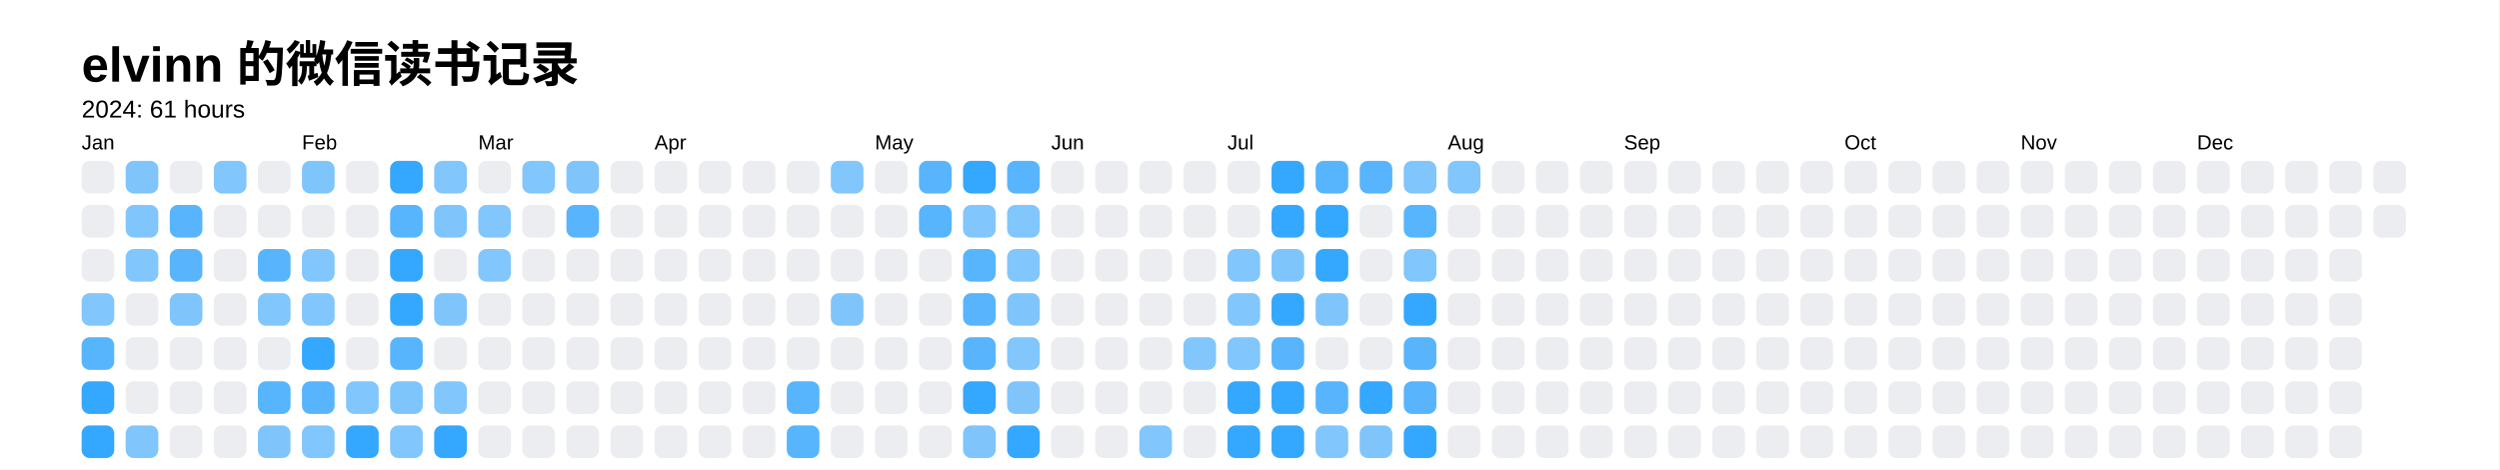
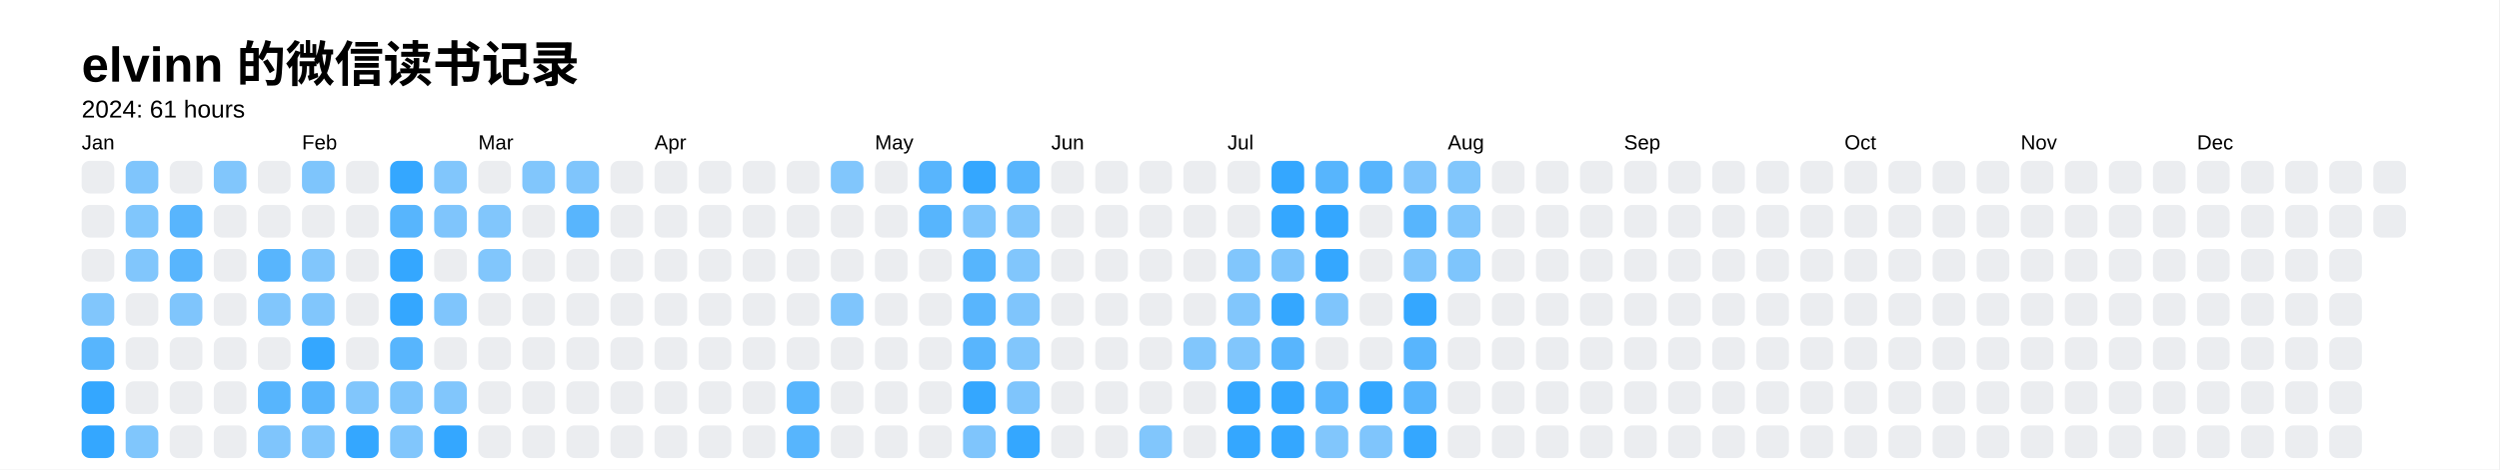
<svg xmlns="http://www.w3.org/2000/svg" baseProfile="full" height="57.5mm" version="1.1" viewBox="0,0,306.2,57.5" width="306.2mm">
  <defs />
  <rect fill="#FFFFFF" height="57.5" width="306.2" x="0" y="0" />
  <text fill="#000000" style="font-size:6px; font-family:Arial; font-weight:bold;" x="10" y="10">elvinn 的微信读书记录</text>
  <text fill="#000000" style="font-size:3px; font-family:Arial;" x="10" y="14.4">2024: 61 hours</text>
  <text fill="#000000" style="font-size:2.5px; font-family:Arial" x="10" y="18.3">Jan</text>
  <rect fill="#EBEDF0" height="4" rx="1" ry="1" width="4" x="10" y="19.7" />
  <rect fill="#EBEDF0" height="4" rx="1" ry="1" width="4" x="10" y="25.1" />
  <rect fill="#EBEDF0" height="4" rx="1" ry="1" width="4" x="10" y="30.5" />
  <rect fill="#81c6fc" height="4" rx="1" ry="1" width="4" x="10" y="35.9" />
  <rect fill="#57b5fd" height="4" rx="1" ry="1" width="4" x="10" y="41.3" />
  <rect fill="#34A7FF" height="4" rx="1" ry="1" width="4" x="10" y="46.7" />
  <rect fill="#34A7FF" height="4" rx="1" ry="1" width="4" x="10" y="52.1" />
  <rect fill="#7fc5fc" height="4" rx="1" ry="1" width="4" x="15.4" y="19.7" />
  <rect fill="#80c6fc" height="4" rx="1" ry="1" width="4" x="15.4" y="25.1" />
  <rect fill="#81c6fc" height="4" rx="1" ry="1" width="4" x="15.4" y="30.5" />
  <rect fill="#EBEDF0" height="4" rx="1" ry="1" width="4" x="15.4" y="35.9" />
  <rect fill="#EBEDF0" height="4" rx="1" ry="1" width="4" x="15.4" y="41.3" />
  <rect fill="#EBEDF0" height="4" rx="1" ry="1" width="4" x="15.4" y="46.7" />
  <rect fill="#80c6fc" height="4" rx="1" ry="1" width="4" x="15.4" y="52.1" />
  <rect fill="#EBEDF0" height="4" rx="1" ry="1" width="4" x="20.8" y="19.7" />
  <rect fill="#58b5fd" height="4" rx="1" ry="1" width="4" x="20.8" y="25.1" />
  <rect fill="#58b5fd" height="4" rx="1" ry="1" width="4" x="20.8" y="30.5" />
  <rect fill="#7fc5fc" height="4" rx="1" ry="1" width="4" x="20.8" y="35.9" />
  <rect fill="#EBEDF0" height="4" rx="1" ry="1" width="4" x="20.8" y="41.3" />
  <rect fill="#EBEDF0" height="4" rx="1" ry="1" width="4" x="20.8" y="46.7" />
  <rect fill="#EBEDF0" height="4" rx="1" ry="1" width="4" x="20.8" y="52.1" />
  <rect fill="#81c6fc" height="4" rx="1" ry="1" width="4" x="26.2" y="19.7" />
  <rect fill="#EBEDF0" height="4" rx="1" ry="1" width="4" x="26.2" y="25.1" />
  <rect fill="#EBEDF0" height="4" rx="1" ry="1" width="4" x="26.2" y="30.5" />
  <rect fill="#EBEDF0" height="4" rx="1" ry="1" width="4" x="26.2" y="35.9" />
  <rect fill="#EBEDF0" height="4" rx="1" ry="1" width="4" x="26.2" y="41.3" />
  <rect fill="#EBEDF0" height="4" rx="1" ry="1" width="4" x="26.2" y="46.7" />
  <rect fill="#EBEDF0" height="4" rx="1" ry="1" width="4" x="26.2" y="52.1" />
  <rect fill="#EBEDF0" height="4" rx="1" ry="1" width="4" x="31.6" y="19.7" />
  <rect fill="#EBEDF0" height="4" rx="1" ry="1" width="4" x="31.6" y="25.1" />
  <rect fill="#58b5fd" height="4" rx="1" ry="1" width="4" x="31.6" y="30.5" />
  <rect fill="#81c6fc" height="4" rx="1" ry="1" width="4" x="31.6" y="35.9" />
  <rect fill="#EBEDF0" height="4" rx="1" ry="1" width="4" x="31.6" y="41.3" />
  <rect fill="#57b5fd" height="4" rx="1" ry="1" width="4" x="31.6" y="46.7" />
  <rect fill="#7fc5fc" height="4" rx="1" ry="1" width="4" x="31.6" y="52.1" />
  <text fill="#000000" style="font-size:2.5px; font-family:Arial" x="37.0" y="18.3">Feb</text>
  <rect fill="#7ec5fc" height="4" rx="1" ry="1" width="4" x="37.0" y="19.7" />
  <rect fill="#EBEDF0" height="4" rx="1" ry="1" width="4" x="37.0" y="25.1" />
  <rect fill="#81c6fc" height="4" rx="1" ry="1" width="4" x="37.0" y="30.5" />
  <rect fill="#81c6fc" height="4" rx="1" ry="1" width="4" x="37.0" y="35.9" />
  <rect fill="#34A7FF" height="4" rx="1" ry="1" width="4" x="37.0" y="41.3" />
  <rect fill="#58b5fd" height="4" rx="1" ry="1" width="4" x="37.0" y="46.7" />
  <rect fill="#81c6fc" height="4" rx="1" ry="1" width="4" x="37.0" y="52.1" />
  <rect fill="#EBEDF0" height="4" rx="1" ry="1" width="4" x="42.4" y="19.7" />
  <rect fill="#EBEDF0" height="4" rx="1" ry="1" width="4" x="42.4" y="25.1" />
  <rect fill="#EBEDF0" height="4" rx="1" ry="1" width="4" x="42.4" y="30.5" />
  <rect fill="#EBEDF0" height="4" rx="1" ry="1" width="4" x="42.4" y="35.9" />
  <rect fill="#EBEDF0" height="4" rx="1" ry="1" width="4" x="42.4" y="41.3" />
  <rect fill="#81c6fc" height="4" rx="1" ry="1" width="4" x="42.4" y="46.7" />
  <rect fill="#34A7FF" height="4" rx="1" ry="1" width="4" x="42.4" y="52.1" />
  <rect fill="#34A7FF" height="4" rx="1" ry="1" width="4" x="47.8" y="19.7" />
  <rect fill="#57b5fd" height="4" rx="1" ry="1" width="4" x="47.8" y="25.1" />
  <rect fill="#34A7FF" height="4" rx="1" ry="1" width="4" x="47.8" y="30.5" />
  <rect fill="#34A7FF" height="4" rx="1" ry="1" width="4" x="47.8" y="35.9" />
  <rect fill="#57b5fd" height="4" rx="1" ry="1" width="4" x="47.8" y="41.3" />
  <rect fill="#7ec5fc" height="4" rx="1" ry="1" width="4" x="47.8" y="46.7" />
  <rect fill="#81c6fc" height="4" rx="1" ry="1" width="4" x="47.8" y="52.1" />
  <rect fill="#81c6fc" height="4" rx="1" ry="1" width="4" x="53.2" y="19.7" />
  <rect fill="#7fc5fc" height="4" rx="1" ry="1" width="4" x="53.2" y="25.1" />
  <rect fill="#EBEDF0" height="4" rx="1" ry="1" width="4" x="53.2" y="30.5" />
  <rect fill="#7fc5fc" height="4" rx="1" ry="1" width="4" x="53.2" y="35.9" />
  <rect fill="#EBEDF0" height="4" rx="1" ry="1" width="4" x="53.2" y="41.3" />
  <rect fill="#81c6fc" height="4" rx="1" ry="1" width="4" x="53.2" y="46.7" />
  <rect fill="#34A7FF" height="4" rx="1" ry="1" width="4" x="53.2" y="52.1" />
  <text fill="#000000" style="font-size:2.5px; font-family:Arial" x="58.6" y="18.3">Mar</text>
  <rect fill="#EBEDF0" height="4" rx="1" ry="1" width="4" x="58.6" y="19.7" />
  <rect fill="#81c6fc" height="4" rx="1" ry="1" width="4" x="58.6" y="25.1" />
  <rect fill="#81c6fc" height="4" rx="1" ry="1" width="4" x="58.6" y="30.5" />
  <rect fill="#EBEDF0" height="4" rx="1" ry="1" width="4" x="58.6" y="35.9" />
  <rect fill="#EBEDF0" height="4" rx="1" ry="1" width="4" x="58.6" y="41.3" />
  <rect fill="#EBEDF0" height="4" rx="1" ry="1" width="4" x="58.6" y="46.7" />
  <rect fill="#EBEDF0" height="4" rx="1" ry="1" width="4" x="58.6" y="52.1" />
  <rect fill="#81c6fc" height="4" rx="1" ry="1" width="4" x="64" y="19.7" />
  <rect fill="#EBEDF0" height="4" rx="1" ry="1" width="4" x="64" y="25.1" />
  <rect fill="#EBEDF0" height="4" rx="1" ry="1" width="4" x="64" y="30.5" />
  <rect fill="#EBEDF0" height="4" rx="1" ry="1" width="4" x="64" y="35.9" />
  <rect fill="#EBEDF0" height="4" rx="1" ry="1" width="4" x="64" y="41.3" />
  <rect fill="#EBEDF0" height="4" rx="1" ry="1" width="4" x="64" y="46.7" />
  <rect fill="#EBEDF0" height="4" rx="1" ry="1" width="4" x="64" y="52.1" />
  <rect fill="#7fc5fc" height="4" rx="1" ry="1" width="4" x="69.4" y="19.7" />
  <rect fill="#58b5fd" height="4" rx="1" ry="1" width="4" x="69.4" y="25.1" />
  <rect fill="#EBEDF0" height="4" rx="1" ry="1" width="4" x="69.4" y="30.5" />
  <rect fill="#EBEDF0" height="4" rx="1" ry="1" width="4" x="69.4" y="35.9" />
  <rect fill="#EBEDF0" height="4" rx="1" ry="1" width="4" x="69.4" y="41.3" />
  <rect fill="#EBEDF0" height="4" rx="1" ry="1" width="4" x="69.4" y="46.7" />
  <rect fill="#EBEDF0" height="4" rx="1" ry="1" width="4" x="69.4" y="52.1" />
  <rect fill="#EBEDF0" height="4" rx="1" ry="1" width="4" x="74.8" y="19.7" />
  <rect fill="#EBEDF0" height="4" rx="1" ry="1" width="4" x="74.8" y="25.1" />
  <rect fill="#EBEDF0" height="4" rx="1" ry="1" width="4" x="74.8" y="30.5" />
  <rect fill="#EBEDF0" height="4" rx="1" ry="1" width="4" x="74.8" y="35.9" />
  <rect fill="#EBEDF0" height="4" rx="1" ry="1" width="4" x="74.8" y="41.3" />
  <rect fill="#EBEDF0" height="4" rx="1" ry="1" width="4" x="74.8" y="46.7" />
  <rect fill="#EBEDF0" height="4" rx="1" ry="1" width="4" x="74.8" y="52.1" />
  <text fill="#000000" style="font-size:2.5px; font-family:Arial" x="80.2" y="18.3">Apr</text>
  <rect fill="#EBEDF0" height="4" rx="1" ry="1" width="4" x="80.2" y="19.7" />
  <rect fill="#EBEDF0" height="4" rx="1" ry="1" width="4" x="80.2" y="25.1" />
  <rect fill="#EBEDF0" height="4" rx="1" ry="1" width="4" x="80.2" y="30.5" />
  <rect fill="#EBEDF0" height="4" rx="1" ry="1" width="4" x="80.2" y="35.9" />
  <rect fill="#EBEDF0" height="4" rx="1" ry="1" width="4" x="80.2" y="41.3" />
  <rect fill="#EBEDF0" height="4" rx="1" ry="1" width="4" x="80.2" y="46.7" />
  <rect fill="#EBEDF0" height="4" rx="1" ry="1" width="4" x="80.2" y="52.1" />
  <rect fill="#EBEDF0" height="4" rx="1" ry="1" width="4" x="85.6" y="19.7" />
  <rect fill="#EBEDF0" height="4" rx="1" ry="1" width="4" x="85.6" y="25.1" />
  <rect fill="#EBEDF0" height="4" rx="1" ry="1" width="4" x="85.6" y="30.5" />
  <rect fill="#EBEDF0" height="4" rx="1" ry="1" width="4" x="85.6" y="35.9" />
  <rect fill="#EBEDF0" height="4" rx="1" ry="1" width="4" x="85.6" y="41.3" />
  <rect fill="#EBEDF0" height="4" rx="1" ry="1" width="4" x="85.6" y="46.7" />
  <rect fill="#EBEDF0" height="4" rx="1" ry="1" width="4" x="85.6" y="52.1" />
  <rect fill="#EBEDF0" height="4" rx="1" ry="1" width="4" x="91" y="19.7" />
  <rect fill="#EBEDF0" height="4" rx="1" ry="1" width="4" x="91" y="25.1" />
  <rect fill="#EBEDF0" height="4" rx="1" ry="1" width="4" x="91" y="30.5" />
  <rect fill="#EBEDF0" height="4" rx="1" ry="1" width="4" x="91" y="35.9" />
  <rect fill="#EBEDF0" height="4" rx="1" ry="1" width="4" x="91" y="41.3" />
  <rect fill="#EBEDF0" height="4" rx="1" ry="1" width="4" x="91" y="46.7" />
  <rect fill="#EBEDF0" height="4" rx="1" ry="1" width="4" x="91" y="52.1" />
  <rect fill="#EBEDF0" height="4" rx="1" ry="1" width="4" x="96.4" y="19.7" />
  <rect fill="#EBEDF0" height="4" rx="1" ry="1" width="4" x="96.4" y="25.1" />
  <rect fill="#EBEDF0" height="4" rx="1" ry="1" width="4" x="96.4" y="30.5" />
  <rect fill="#EBEDF0" height="4" rx="1" ry="1" width="4" x="96.4" y="35.9" />
  <rect fill="#EBEDF0" height="4" rx="1" ry="1" width="4" x="96.4" y="41.3" />
  <rect fill="#57b5fd" height="4" rx="1" ry="1" width="4" x="96.4" y="46.7" />
  <rect fill="#57b5fd" height="4" rx="1" ry="1" width="4" x="96.4" y="52.1" />
  <rect fill="#81c6fc" height="4" rx="1" ry="1" width="4" x="101.8" y="19.7" />
  <rect fill="#EBEDF0" height="4" rx="1" ry="1" width="4" x="101.8" y="25.1" />
  <rect fill="#EBEDF0" height="4" rx="1" ry="1" width="4" x="101.8" y="30.5" />
  <rect fill="#7fc5fc" height="4" rx="1" ry="1" width="4" x="101.8" y="35.9" />
  <rect fill="#EBEDF0" height="4" rx="1" ry="1" width="4" x="101.8" y="41.3" />
  <rect fill="#EBEDF0" height="4" rx="1" ry="1" width="4" x="101.8" y="46.7" />
  <rect fill="#EBEDF0" height="4" rx="1" ry="1" width="4" x="101.8" y="52.1" />
  <text fill="#000000" style="font-size:2.5px; font-family:Arial" x="107.2" y="18.3">May</text>
  <rect fill="#EBEDF0" height="4" rx="1" ry="1" width="4" x="107.2" y="19.7" />
  <rect fill="#EBEDF0" height="4" rx="1" ry="1" width="4" x="107.2" y="25.1" />
  <rect fill="#EBEDF0" height="4" rx="1" ry="1" width="4" x="107.2" y="30.5" />
  <rect fill="#EBEDF0" height="4" rx="1" ry="1" width="4" x="107.2" y="35.9" />
  <rect fill="#EBEDF0" height="4" rx="1" ry="1" width="4" x="107.2" y="41.3" />
  <rect fill="#EBEDF0" height="4" rx="1" ry="1" width="4" x="107.2" y="46.7" />
  <rect fill="#EBEDF0" height="4" rx="1" ry="1" width="4" x="107.2" y="52.1" />
  <rect fill="#58b5fd" height="4" rx="1" ry="1" width="4" x="112.6" y="19.7" />
  <rect fill="#57b5fd" height="4" rx="1" ry="1" width="4" x="112.6" y="25.1" />
  <rect fill="#EBEDF0" height="4" rx="1" ry="1" width="4" x="112.6" y="30.5" />
  <rect fill="#EBEDF0" height="4" rx="1" ry="1" width="4" x="112.6" y="35.9" />
  <rect fill="#EBEDF0" height="4" rx="1" ry="1" width="4" x="112.6" y="41.3" />
  <rect fill="#EBEDF0" height="4" rx="1" ry="1" width="4" x="112.6" y="46.7" />
  <rect fill="#EBEDF0" height="4" rx="1" ry="1" width="4" x="112.6" y="52.1" />
  <rect fill="#34A7FF" height="4" rx="1" ry="1" width="4" x="118" y="19.7" />
  <rect fill="#81c6fc" height="4" rx="1" ry="1" width="4" x="118" y="25.1" />
  <rect fill="#56b5fd" height="4" rx="1" ry="1" width="4" x="118" y="30.5" />
  <rect fill="#58b5fd" height="4" rx="1" ry="1" width="4" x="118" y="35.9" />
  <rect fill="#58b5fd" height="4" rx="1" ry="1" width="4" x="118" y="41.3" />
  <rect fill="#34A7FF" height="4" rx="1" ry="1" width="4" x="118" y="46.7" />
  <rect fill="#7fc5fc" height="4" rx="1" ry="1" width="4" x="118" y="52.1" />
  <rect fill="#58b5fd" height="4" rx="1" ry="1" width="4" x="123.4" y="19.7" />
  <rect fill="#81c6fc" height="4" rx="1" ry="1" width="4" x="123.4" y="25.1" />
  <rect fill="#81c6fc" height="4" rx="1" ry="1" width="4" x="123.4" y="30.5" />
  <rect fill="#7fc5fc" height="4" rx="1" ry="1" width="4" x="123.4" y="35.9" />
  <rect fill="#81c6fc" height="4" rx="1" ry="1" width="4" x="123.4" y="41.3" />
  <rect fill="#7fc5fc" height="4" rx="1" ry="1" width="4" x="123.4" y="46.7" />
  <rect fill="#34A7FF" height="4" rx="1" ry="1" width="4" x="123.4" y="52.1" />
  <text fill="#000000" style="font-size:2.5px; font-family:Arial" x="128.8" y="18.3">Jun</text>
  <rect fill="#EBEDF0" height="4" rx="1" ry="1" width="4" x="128.8" y="19.7" />
  <rect fill="#EBEDF0" height="4" rx="1" ry="1" width="4" x="128.8" y="25.1" />
  <rect fill="#EBEDF0" height="4" rx="1" ry="1" width="4" x="128.8" y="30.5" />
  <rect fill="#EBEDF0" height="4" rx="1" ry="1" width="4" x="128.8" y="35.9" />
  <rect fill="#EBEDF0" height="4" rx="1" ry="1" width="4" x="128.8" y="41.3" />
  <rect fill="#EBEDF0" height="4" rx="1" ry="1" width="4" x="128.8" y="46.7" />
  <rect fill="#EBEDF0" height="4" rx="1" ry="1" width="4" x="128.8" y="52.1" />
  <rect fill="#EBEDF0" height="4" rx="1" ry="1" width="4" x="134.2" y="19.7" />
  <rect fill="#EBEDF0" height="4" rx="1" ry="1" width="4" x="134.2" y="25.1" />
  <rect fill="#EBEDF0" height="4" rx="1" ry="1" width="4" x="134.2" y="30.5" />
  <rect fill="#EBEDF0" height="4" rx="1" ry="1" width="4" x="134.2" y="35.9" />
  <rect fill="#EBEDF0" height="4" rx="1" ry="1" width="4" x="134.2" y="41.3" />
  <rect fill="#EBEDF0" height="4" rx="1" ry="1" width="4" x="134.2" y="46.7" />
  <rect fill="#EBEDF0" height="4" rx="1" ry="1" width="4" x="134.2" y="52.1" />
  <rect fill="#EBEDF0" height="4" rx="1" ry="1" width="4" x="139.6" y="19.7" />
  <rect fill="#EBEDF0" height="4" rx="1" ry="1" width="4" x="139.6" y="25.1" />
  <rect fill="#EBEDF0" height="4" rx="1" ry="1" width="4" x="139.6" y="30.5" />
  <rect fill="#EBEDF0" height="4" rx="1" ry="1" width="4" x="139.6" y="35.9" />
  <rect fill="#EBEDF0" height="4" rx="1" ry="1" width="4" x="139.6" y="41.3" />
  <rect fill="#EBEDF0" height="4" rx="1" ry="1" width="4" x="139.6" y="46.7" />
  <rect fill="#81c6fc" height="4" rx="1" ry="1" width="4" x="139.6" y="52.1" />
  <rect fill="#EBEDF0" height="4" rx="1" ry="1" width="4" x="145" y="19.7" />
  <rect fill="#EBEDF0" height="4" rx="1" ry="1" width="4" x="145" y="25.1" />
  <rect fill="#EBEDF0" height="4" rx="1" ry="1" width="4" x="145" y="30.5" />
  <rect fill="#EBEDF0" height="4" rx="1" ry="1" width="4" x="145" y="35.9" />
  <rect fill="#81c6fc" height="4" rx="1" ry="1" width="4" x="145" y="41.3" />
  <rect fill="#EBEDF0" height="4" rx="1" ry="1" width="4" x="145" y="46.7" />
  <rect fill="#EBEDF0" height="4" rx="1" ry="1" width="4" x="145" y="52.1" />
  <text fill="#000000" style="font-size:2.5px; font-family:Arial" x="150.4" y="18.3">Jul</text>
  <rect fill="#EBEDF0" height="4" rx="1" ry="1" width="4" x="150.4" y="19.7" />
  <rect fill="#EBEDF0" height="4" rx="1" ry="1" width="4" x="150.4" y="25.1" />
  <rect fill="#81c6fc" height="4" rx="1" ry="1" width="4" x="150.4" y="30.5" />
  <rect fill="#81c6fc" height="4" rx="1" ry="1" width="4" x="150.4" y="35.9" />
  <rect fill="#81c6fc" height="4" rx="1" ry="1" width="4" x="150.4" y="41.3" />
  <rect fill="#34A7FF" height="4" rx="1" ry="1" width="4" x="150.4" y="46.7" />
  <rect fill="#34A7FF" height="4" rx="1" ry="1" width="4" x="150.4" y="52.1" />
  <rect fill="#34A7FF" height="4" rx="1" ry="1" width="4" x="155.8" y="19.7" />
  <rect fill="#34A7FF" height="4" rx="1" ry="1" width="4" x="155.8" y="25.1" />
  <rect fill="#7ec5fc" height="4" rx="1" ry="1" width="4" x="155.8" y="30.5" />
  <rect fill="#34A7FF" height="4" rx="1" ry="1" width="4" x="155.8" y="35.9" />
  <rect fill="#58b5fd" height="4" rx="1" ry="1" width="4" x="155.8" y="41.3" />
  <rect fill="#34A7FF" height="4" rx="1" ry="1" width="4" x="155.8" y="46.7" />
  <rect fill="#34A7FF" height="4" rx="1" ry="1" width="4" x="155.8" y="52.1" />
  <rect fill="#57b5fd" height="4" rx="1" ry="1" width="4" x="161.2" y="19.7" />
  <rect fill="#34A7FF" height="4" rx="1" ry="1" width="4" x="161.2" y="25.1" />
  <rect fill="#34A7FF" height="4" rx="1" ry="1" width="4" x="161.2" y="30.5" />
  <rect fill="#7fc5fc" height="4" rx="1" ry="1" width="4" x="161.2" y="35.9" />
  <rect fill="#EBEDF0" height="4" rx="1" ry="1" width="4" x="161.2" y="41.3" />
  <rect fill="#58b5fd" height="4" rx="1" ry="1" width="4" x="161.2" y="46.7" />
  <rect fill="#81c6fc" height="4" rx="1" ry="1" width="4" x="161.2" y="52.1" />
  <rect fill="#58b5fd" height="4" rx="1" ry="1" width="4" x="166.6" y="19.7" />
  <rect fill="#EBEDF0" height="4" rx="1" ry="1" width="4" x="166.6" y="25.1" />
  <rect fill="#EBEDF0" height="4" rx="1" ry="1" width="4" x="166.6" y="30.5" />
  <rect fill="#EBEDF0" height="4" rx="1" ry="1" width="4" x="166.6" y="35.9" />
  <rect fill="#EBEDF0" height="4" rx="1" ry="1" width="4" x="166.6" y="41.3" />
  <rect fill="#34A7FF" height="4" rx="1" ry="1" width="4" x="166.6" y="46.7" />
  <rect fill="#7fc5fc" height="4" rx="1" ry="1" width="4" x="166.6" y="52.1" />
  <rect fill="#80c5fc" height="4" rx="1" ry="1" width="4" x="172" y="19.7" />
  <rect fill="#57b5fd" height="4" rx="1" ry="1" width="4" x="172" y="25.1" />
  <rect fill="#81c6fc" height="4" rx="1" ry="1" width="4" x="172" y="30.5" />
  <rect fill="#34A7FF" height="4" rx="1" ry="1" width="4" x="172" y="35.9" />
  <rect fill="#58b5fd" height="4" rx="1" ry="1" width="4" x="172" y="41.3" />
  <rect fill="#58b5fd" height="4" rx="1" ry="1" width="4" x="172" y="46.7" />
  <rect fill="#34A7FF" height="4" rx="1" ry="1" width="4" x="172" y="52.1" />
  <text fill="#000000" style="font-size:2.5px; font-family:Arial" x="177.4" y="18.3">Aug</text>
  <rect fill="#81c6fc" height="4" rx="1" ry="1" width="4" x="177.4" y="19.7" />
-   <rect fill="#EBEDF0" height="4" rx="1" ry="1" width="4" x="177.4" y="25.1" />
-   <rect fill="#EBEDF0" height="4" rx="1" ry="1" width="4" x="177.4" y="30.5" />
+   <rect fill="#81c6fc" height="4" rx="1" ry="1" width="4" x="177.4" y="25.1" />
+   <rect fill="#7ec5fc" height="4" rx="1" ry="1" width="4" x="177.4" y="30.5" />
  <rect fill="#EBEDF0" height="4" rx="1" ry="1" width="4" x="177.4" y="35.9" />
  <rect fill="#EBEDF0" height="4" rx="1" ry="1" width="4" x="177.4" y="41.3" />
  <rect fill="#EBEDF0" height="4" rx="1" ry="1" width="4" x="177.4" y="46.7" />
  <rect fill="#EBEDF0" height="4" rx="1" ry="1" width="4" x="177.4" y="52.1" />
  <rect fill="#EBEDF0" height="4" rx="1" ry="1" width="4" x="182.8" y="19.7" />
  <rect fill="#EBEDF0" height="4" rx="1" ry="1" width="4" x="182.8" y="25.1" />
  <rect fill="#EBEDF0" height="4" rx="1" ry="1" width="4" x="182.8" y="30.5" />
  <rect fill="#EBEDF0" height="4" rx="1" ry="1" width="4" x="182.8" y="35.9" />
  <rect fill="#EBEDF0" height="4" rx="1" ry="1" width="4" x="182.8" y="41.3" />
  <rect fill="#EBEDF0" height="4" rx="1" ry="1" width="4" x="182.8" y="46.7" />
  <rect fill="#EBEDF0" height="4" rx="1" ry="1" width="4" x="182.8" y="52.1" />
  <rect fill="#EBEDF0" height="4" rx="1" ry="1" width="4" x="188.2" y="19.7" />
  <rect fill="#EBEDF0" height="4" rx="1" ry="1" width="4" x="188.2" y="25.1" />
  <rect fill="#EBEDF0" height="4" rx="1" ry="1" width="4" x="188.2" y="30.5" />
  <rect fill="#EBEDF0" height="4" rx="1" ry="1" width="4" x="188.2" y="35.9" />
  <rect fill="#EBEDF0" height="4" rx="1" ry="1" width="4" x="188.2" y="41.3" />
  <rect fill="#EBEDF0" height="4" rx="1" ry="1" width="4" x="188.2" y="46.7" />
  <rect fill="#EBEDF0" height="4" rx="1" ry="1" width="4" x="188.2" y="52.1" />
  <rect fill="#EBEDF0" height="4" rx="1" ry="1" width="4" x="193.6" y="19.7" />
  <rect fill="#EBEDF0" height="4" rx="1" ry="1" width="4" x="193.6" y="25.1" />
  <rect fill="#EBEDF0" height="4" rx="1" ry="1" width="4" x="193.6" y="30.5" />
  <rect fill="#EBEDF0" height="4" rx="1" ry="1" width="4" x="193.6" y="35.9" />
  <rect fill="#EBEDF0" height="4" rx="1" ry="1" width="4" x="193.6" y="41.3" />
  <rect fill="#EBEDF0" height="4" rx="1" ry="1" width="4" x="193.6" y="46.7" />
  <rect fill="#EBEDF0" height="4" rx="1" ry="1" width="4" x="193.6" y="52.1" />
  <text fill="#000000" style="font-size:2.5px; font-family:Arial" x="199" y="18.3">Sep</text>
  <rect fill="#EBEDF0" height="4" rx="1" ry="1" width="4" x="199" y="19.7" />
  <rect fill="#EBEDF0" height="4" rx="1" ry="1" width="4" x="199" y="25.1" />
  <rect fill="#EBEDF0" height="4" rx="1" ry="1" width="4" x="199" y="30.5" />
  <rect fill="#EBEDF0" height="4" rx="1" ry="1" width="4" x="199" y="35.9" />
  <rect fill="#EBEDF0" height="4" rx="1" ry="1" width="4" x="199" y="41.3" />
  <rect fill="#EBEDF0" height="4" rx="1" ry="1" width="4" x="199" y="46.7" />
  <rect fill="#EBEDF0" height="4" rx="1" ry="1" width="4" x="199" y="52.1" />
  <rect fill="#EBEDF0" height="4" rx="1" ry="1" width="4" x="204.4" y="19.7" />
  <rect fill="#EBEDF0" height="4" rx="1" ry="1" width="4" x="204.4" y="25.1" />
  <rect fill="#EBEDF0" height="4" rx="1" ry="1" width="4" x="204.4" y="30.5" />
  <rect fill="#EBEDF0" height="4" rx="1" ry="1" width="4" x="204.4" y="35.9" />
  <rect fill="#EBEDF0" height="4" rx="1" ry="1" width="4" x="204.4" y="41.3" />
  <rect fill="#EBEDF0" height="4" rx="1" ry="1" width="4" x="204.4" y="46.7" />
  <rect fill="#EBEDF0" height="4" rx="1" ry="1" width="4" x="204.4" y="52.1" />
  <rect fill="#EBEDF0" height="4" rx="1" ry="1" width="4" x="209.8" y="19.7" />
  <rect fill="#EBEDF0" height="4" rx="1" ry="1" width="4" x="209.8" y="25.1" />
  <rect fill="#EBEDF0" height="4" rx="1" ry="1" width="4" x="209.8" y="30.5" />
  <rect fill="#EBEDF0" height="4" rx="1" ry="1" width="4" x="209.8" y="35.9" />
  <rect fill="#EBEDF0" height="4" rx="1" ry="1" width="4" x="209.8" y="41.3" />
  <rect fill="#EBEDF0" height="4" rx="1" ry="1" width="4" x="209.8" y="46.7" />
  <rect fill="#EBEDF0" height="4" rx="1" ry="1" width="4" x="209.8" y="52.1" />
  <rect fill="#EBEDF0" height="4" rx="1" ry="1" width="4" x="215.2" y="19.7" />
  <rect fill="#EBEDF0" height="4" rx="1" ry="1" width="4" x="215.2" y="25.1" />
  <rect fill="#EBEDF0" height="4" rx="1" ry="1" width="4" x="215.2" y="30.5" />
  <rect fill="#EBEDF0" height="4" rx="1" ry="1" width="4" x="215.2" y="35.9" />
  <rect fill="#EBEDF0" height="4" rx="1" ry="1" width="4" x="215.2" y="41.3" />
  <rect fill="#EBEDF0" height="4" rx="1" ry="1" width="4" x="215.2" y="46.7" />
  <rect fill="#EBEDF0" height="4" rx="1" ry="1" width="4" x="215.2" y="52.1" />
  <rect fill="#EBEDF0" height="4" rx="1" ry="1" width="4" x="220.6" y="19.7" />
  <rect fill="#EBEDF0" height="4" rx="1" ry="1" width="4" x="220.6" y="25.1" />
  <rect fill="#EBEDF0" height="4" rx="1" ry="1" width="4" x="220.6" y="30.5" />
  <rect fill="#EBEDF0" height="4" rx="1" ry="1" width="4" x="220.6" y="35.9" />
  <rect fill="#EBEDF0" height="4" rx="1" ry="1" width="4" x="220.6" y="41.3" />
  <rect fill="#EBEDF0" height="4" rx="1" ry="1" width="4" x="220.6" y="46.7" />
  <rect fill="#EBEDF0" height="4" rx="1" ry="1" width="4" x="220.6" y="52.1" />
  <text fill="#000000" style="font-size:2.5px; font-family:Arial" x="226" y="18.3">Oct</text>
  <rect fill="#EBEDF0" height="4" rx="1" ry="1" width="4" x="226" y="19.7" />
  <rect fill="#EBEDF0" height="4" rx="1" ry="1" width="4" x="226" y="25.1" />
  <rect fill="#EBEDF0" height="4" rx="1" ry="1" width="4" x="226" y="30.5" />
  <rect fill="#EBEDF0" height="4" rx="1" ry="1" width="4" x="226" y="35.9" />
  <rect fill="#EBEDF0" height="4" rx="1" ry="1" width="4" x="226" y="41.3" />
  <rect fill="#EBEDF0" height="4" rx="1" ry="1" width="4" x="226" y="46.7" />
  <rect fill="#EBEDF0" height="4" rx="1" ry="1" width="4" x="226" y="52.1" />
  <rect fill="#EBEDF0" height="4" rx="1" ry="1" width="4" x="231.4" y="19.7" />
  <rect fill="#EBEDF0" height="4" rx="1" ry="1" width="4" x="231.4" y="25.1" />
  <rect fill="#EBEDF0" height="4" rx="1" ry="1" width="4" x="231.4" y="30.5" />
  <rect fill="#EBEDF0" height="4" rx="1" ry="1" width="4" x="231.4" y="35.9" />
  <rect fill="#EBEDF0" height="4" rx="1" ry="1" width="4" x="231.4" y="41.3" />
  <rect fill="#EBEDF0" height="4" rx="1" ry="1" width="4" x="231.4" y="46.7" />
  <rect fill="#EBEDF0" height="4" rx="1" ry="1" width="4" x="231.4" y="52.1" />
  <rect fill="#EBEDF0" height="4" rx="1" ry="1" width="4" x="236.8" y="19.7" />
  <rect fill="#EBEDF0" height="4" rx="1" ry="1" width="4" x="236.8" y="25.1" />
  <rect fill="#EBEDF0" height="4" rx="1" ry="1" width="4" x="236.8" y="30.5" />
  <rect fill="#EBEDF0" height="4" rx="1" ry="1" width="4" x="236.8" y="35.9" />
  <rect fill="#EBEDF0" height="4" rx="1" ry="1" width="4" x="236.8" y="41.3" />
  <rect fill="#EBEDF0" height="4" rx="1" ry="1" width="4" x="236.8" y="46.7" />
  <rect fill="#EBEDF0" height="4" rx="1" ry="1" width="4" x="236.8" y="52.1" />
  <rect fill="#EBEDF0" height="4" rx="1" ry="1" width="4" x="242.2" y="19.7" />
  <rect fill="#EBEDF0" height="4" rx="1" ry="1" width="4" x="242.2" y="25.1" />
  <rect fill="#EBEDF0" height="4" rx="1" ry="1" width="4" x="242.2" y="30.5" />
  <rect fill="#EBEDF0" height="4" rx="1" ry="1" width="4" x="242.2" y="35.9" />
  <rect fill="#EBEDF0" height="4" rx="1" ry="1" width="4" x="242.2" y="41.3" />
  <rect fill="#EBEDF0" height="4" rx="1" ry="1" width="4" x="242.2" y="46.7" />
  <rect fill="#EBEDF0" height="4" rx="1" ry="1" width="4" x="242.2" y="52.1" />
  <text fill="#000000" style="font-size:2.5px; font-family:Arial" x="247.6" y="18.3">Nov</text>
  <rect fill="#EBEDF0" height="4" rx="1" ry="1" width="4" x="247.6" y="19.7" />
  <rect fill="#EBEDF0" height="4" rx="1" ry="1" width="4" x="247.6" y="25.1" />
  <rect fill="#EBEDF0" height="4" rx="1" ry="1" width="4" x="247.6" y="30.5" />
  <rect fill="#EBEDF0" height="4" rx="1" ry="1" width="4" x="247.6" y="35.9" />
  <rect fill="#EBEDF0" height="4" rx="1" ry="1" width="4" x="247.6" y="41.3" />
  <rect fill="#EBEDF0" height="4" rx="1" ry="1" width="4" x="247.6" y="46.7" />
  <rect fill="#EBEDF0" height="4" rx="1" ry="1" width="4" x="247.6" y="52.1" />
  <rect fill="#EBEDF0" height="4" rx="1" ry="1" width="4" x="253" y="19.7" />
  <rect fill="#EBEDF0" height="4" rx="1" ry="1" width="4" x="253" y="25.1" />
  <rect fill="#EBEDF0" height="4" rx="1" ry="1" width="4" x="253" y="30.5" />
  <rect fill="#EBEDF0" height="4" rx="1" ry="1" width="4" x="253" y="35.9" />
  <rect fill="#EBEDF0" height="4" rx="1" ry="1" width="4" x="253" y="41.3" />
  <rect fill="#EBEDF0" height="4" rx="1" ry="1" width="4" x="253" y="46.7" />
  <rect fill="#EBEDF0" height="4" rx="1" ry="1" width="4" x="253" y="52.1" />
  <rect fill="#EBEDF0" height="4" rx="1" ry="1" width="4" x="258.4" y="19.7" />
  <rect fill="#EBEDF0" height="4" rx="1" ry="1" width="4" x="258.4" y="25.1" />
  <rect fill="#EBEDF0" height="4" rx="1" ry="1" width="4" x="258.4" y="30.5" />
  <rect fill="#EBEDF0" height="4" rx="1" ry="1" width="4" x="258.4" y="35.9" />
  <rect fill="#EBEDF0" height="4" rx="1" ry="1" width="4" x="258.4" y="41.3" />
  <rect fill="#EBEDF0" height="4" rx="1" ry="1" width="4" x="258.4" y="46.7" />
  <rect fill="#EBEDF0" height="4" rx="1" ry="1" width="4" x="258.4" y="52.1" />
  <rect fill="#EBEDF0" height="4" rx="1" ry="1" width="4" x="263.8" y="19.7" />
  <rect fill="#EBEDF0" height="4" rx="1" ry="1" width="4" x="263.8" y="25.1" />
  <rect fill="#EBEDF0" height="4" rx="1" ry="1" width="4" x="263.8" y="30.5" />
  <rect fill="#EBEDF0" height="4" rx="1" ry="1" width="4" x="263.8" y="35.9" />
  <rect fill="#EBEDF0" height="4" rx="1" ry="1" width="4" x="263.8" y="41.3" />
  <rect fill="#EBEDF0" height="4" rx="1" ry="1" width="4" x="263.8" y="46.7" />
  <rect fill="#EBEDF0" height="4" rx="1" ry="1" width="4" x="263.8" y="52.1" />
  <text fill="#000000" style="font-size:2.5px; font-family:Arial" x="269.2" y="18.3">Dec</text>
  <rect fill="#EBEDF0" height="4" rx="1" ry="1" width="4" x="269.2" y="19.7" />
  <rect fill="#EBEDF0" height="4" rx="1" ry="1" width="4" x="269.2" y="25.1" />
  <rect fill="#EBEDF0" height="4" rx="1" ry="1" width="4" x="269.2" y="30.5" />
  <rect fill="#EBEDF0" height="4" rx="1" ry="1" width="4" x="269.2" y="35.9" />
  <rect fill="#EBEDF0" height="4" rx="1" ry="1" width="4" x="269.2" y="41.3" />
  <rect fill="#EBEDF0" height="4" rx="1" ry="1" width="4" x="269.2" y="46.7" />
  <rect fill="#EBEDF0" height="4" rx="1" ry="1" width="4" x="269.2" y="52.1" />
  <rect fill="#EBEDF0" height="4" rx="1" ry="1" width="4" x="274.6" y="19.7" />
  <rect fill="#EBEDF0" height="4" rx="1" ry="1" width="4" x="274.6" y="25.1" />
  <rect fill="#EBEDF0" height="4" rx="1" ry="1" width="4" x="274.6" y="30.5" />
  <rect fill="#EBEDF0" height="4" rx="1" ry="1" width="4" x="274.6" y="35.9" />
  <rect fill="#EBEDF0" height="4" rx="1" ry="1" width="4" x="274.6" y="41.3" />
  <rect fill="#EBEDF0" height="4" rx="1" ry="1" width="4" x="274.6" y="46.7" />
  <rect fill="#EBEDF0" height="4" rx="1" ry="1" width="4" x="274.6" y="52.1" />
  <rect fill="#EBEDF0" height="4" rx="1" ry="1" width="4" x="280" y="19.7" />
  <rect fill="#EBEDF0" height="4" rx="1" ry="1" width="4" x="280" y="25.1" />
  <rect fill="#EBEDF0" height="4" rx="1" ry="1" width="4" x="280" y="30.5" />
  <rect fill="#EBEDF0" height="4" rx="1" ry="1" width="4" x="280" y="35.9" />
  <rect fill="#EBEDF0" height="4" rx="1" ry="1" width="4" x="280" y="41.3" />
  <rect fill="#EBEDF0" height="4" rx="1" ry="1" width="4" x="280" y="46.7" />
  <rect fill="#EBEDF0" height="4" rx="1" ry="1" width="4" x="280" y="52.1" />
  <rect fill="#EBEDF0" height="4" rx="1" ry="1" width="4" x="285.4" y="19.7" />
  <rect fill="#EBEDF0" height="4" rx="1" ry="1" width="4" x="285.4" y="25.1" />
  <rect fill="#EBEDF0" height="4" rx="1" ry="1" width="4" x="285.4" y="30.5" />
  <rect fill="#EBEDF0" height="4" rx="1" ry="1" width="4" x="285.4" y="35.9" />
  <rect fill="#EBEDF0" height="4" rx="1" ry="1" width="4" x="285.4" y="41.3" />
  <rect fill="#EBEDF0" height="4" rx="1" ry="1" width="4" x="285.4" y="46.7" />
  <rect fill="#EBEDF0" height="4" rx="1" ry="1" width="4" x="285.4" y="52.1" />
  <rect fill="#EBEDF0" height="4" rx="1" ry="1" width="4" x="290.8" y="19.7" />
  <rect fill="#EBEDF0" height="4" rx="1" ry="1" width="4" x="290.8" y="25.1" />
</svg>
